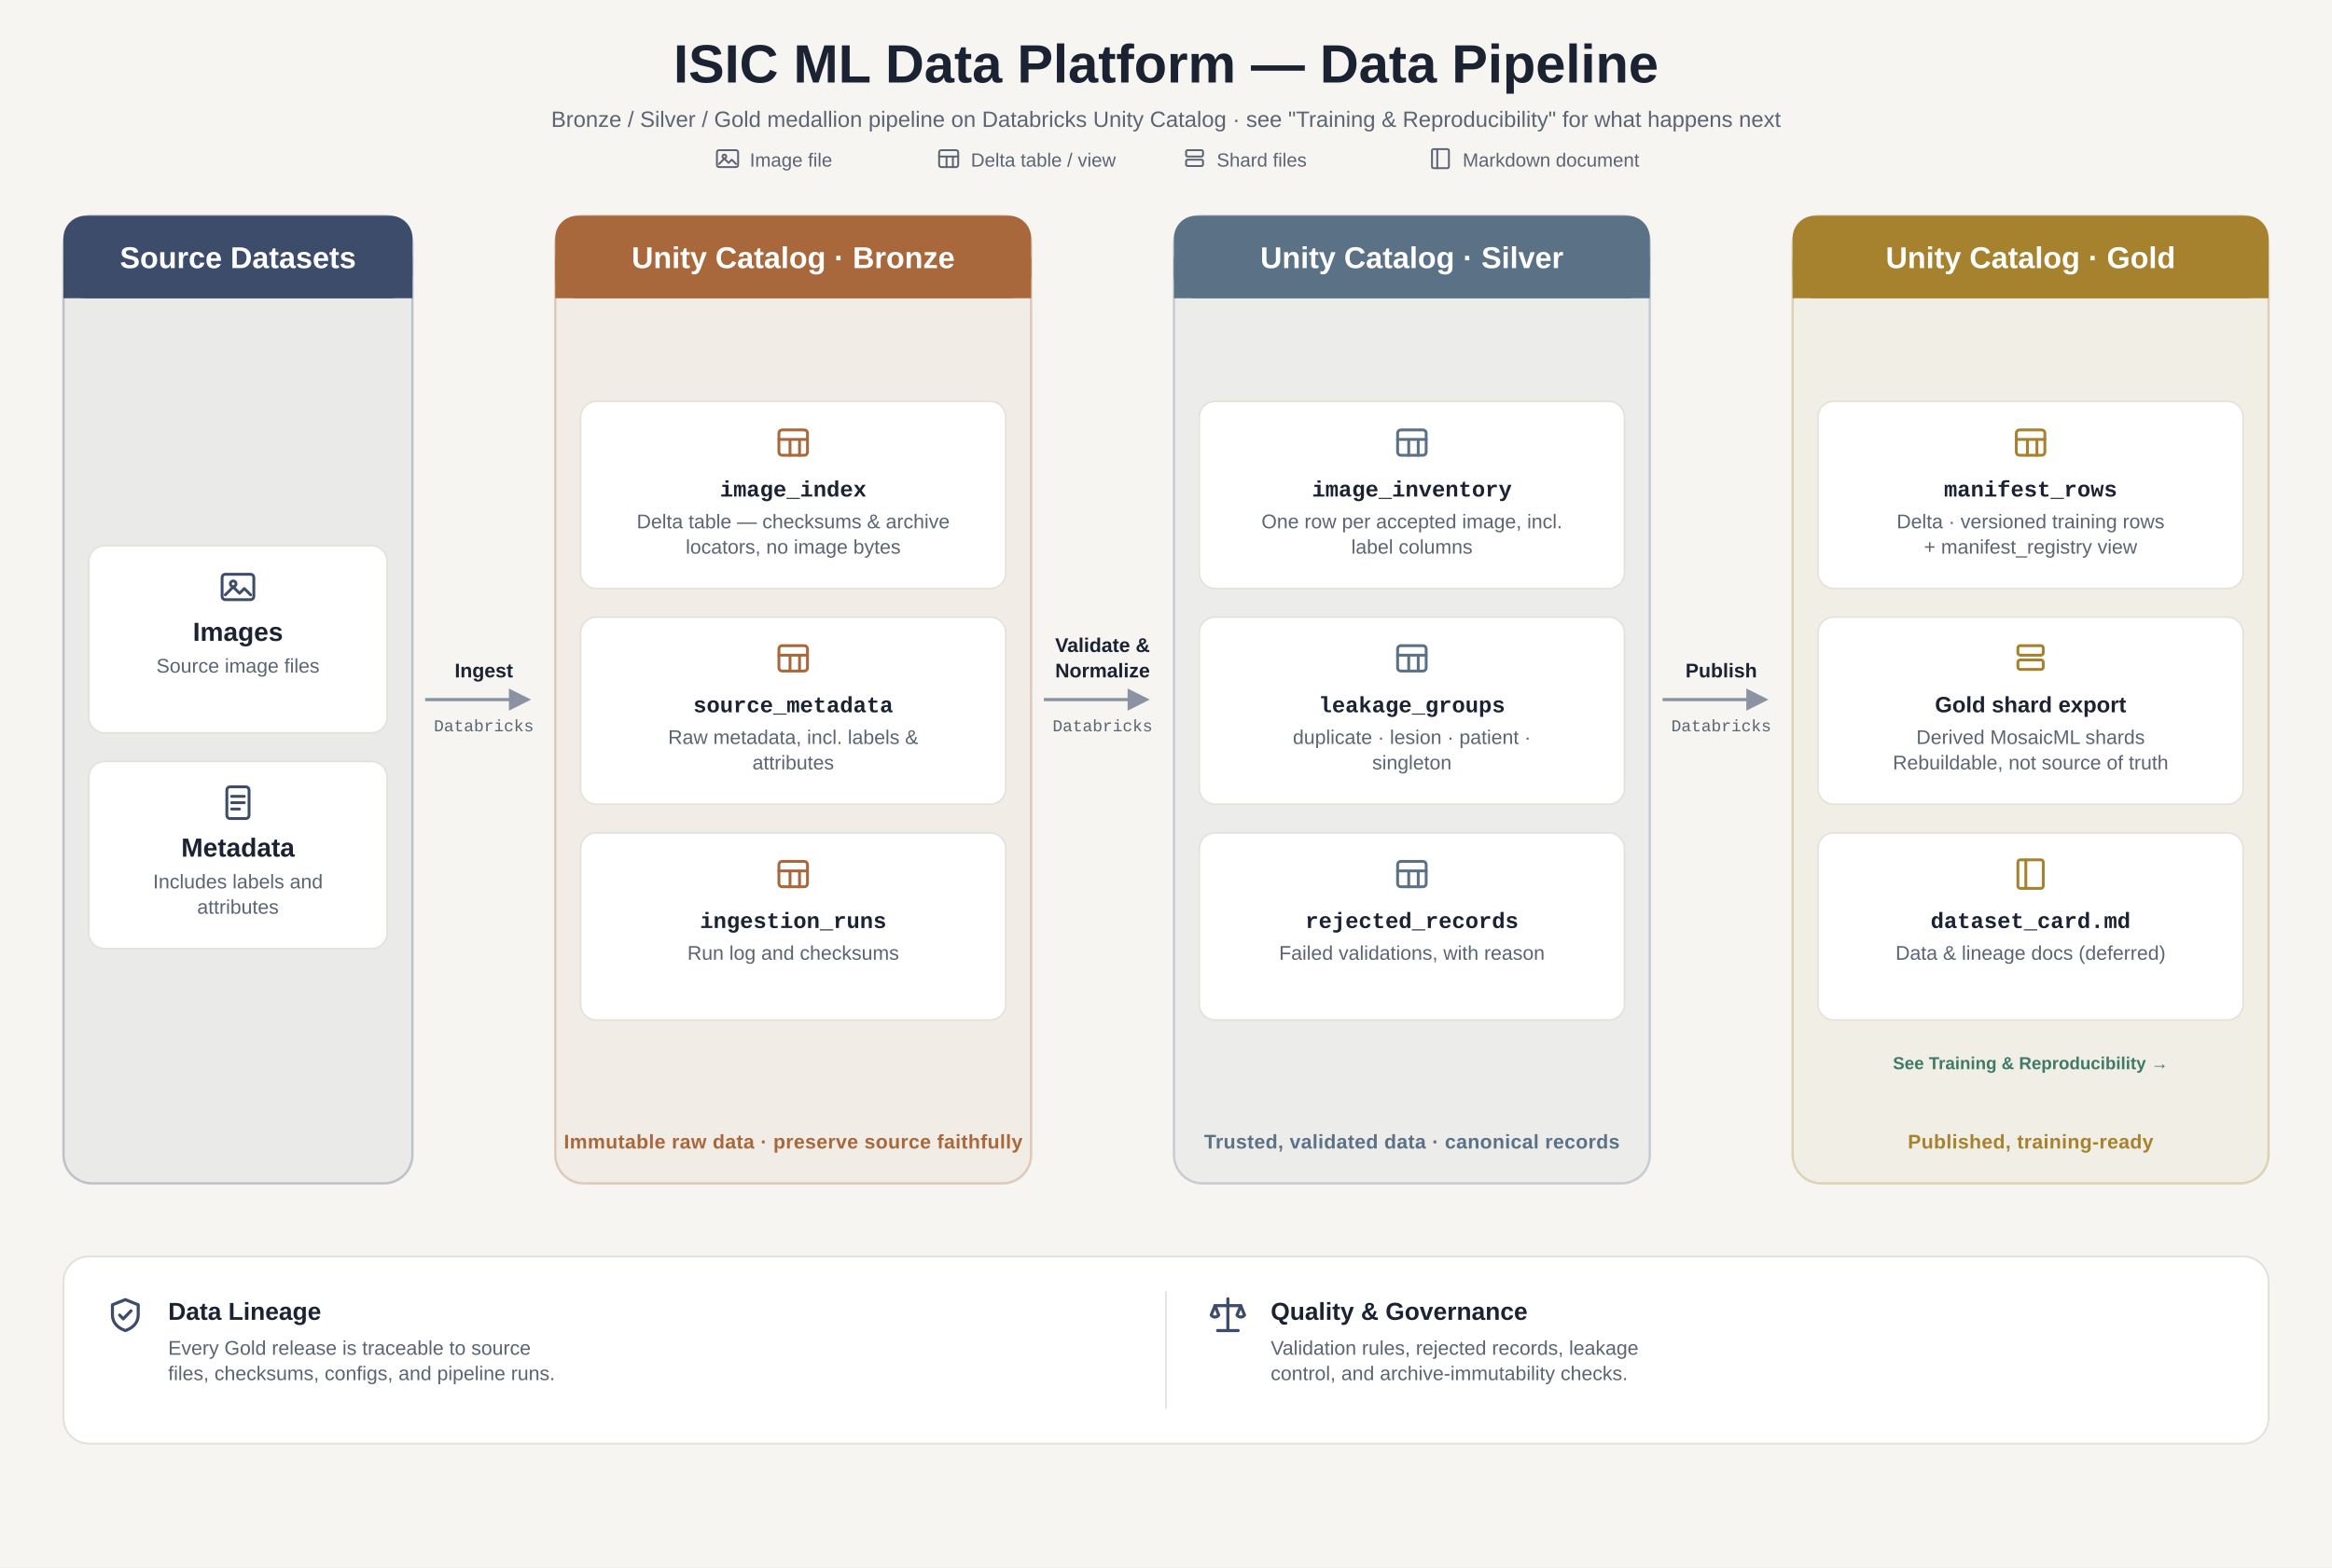
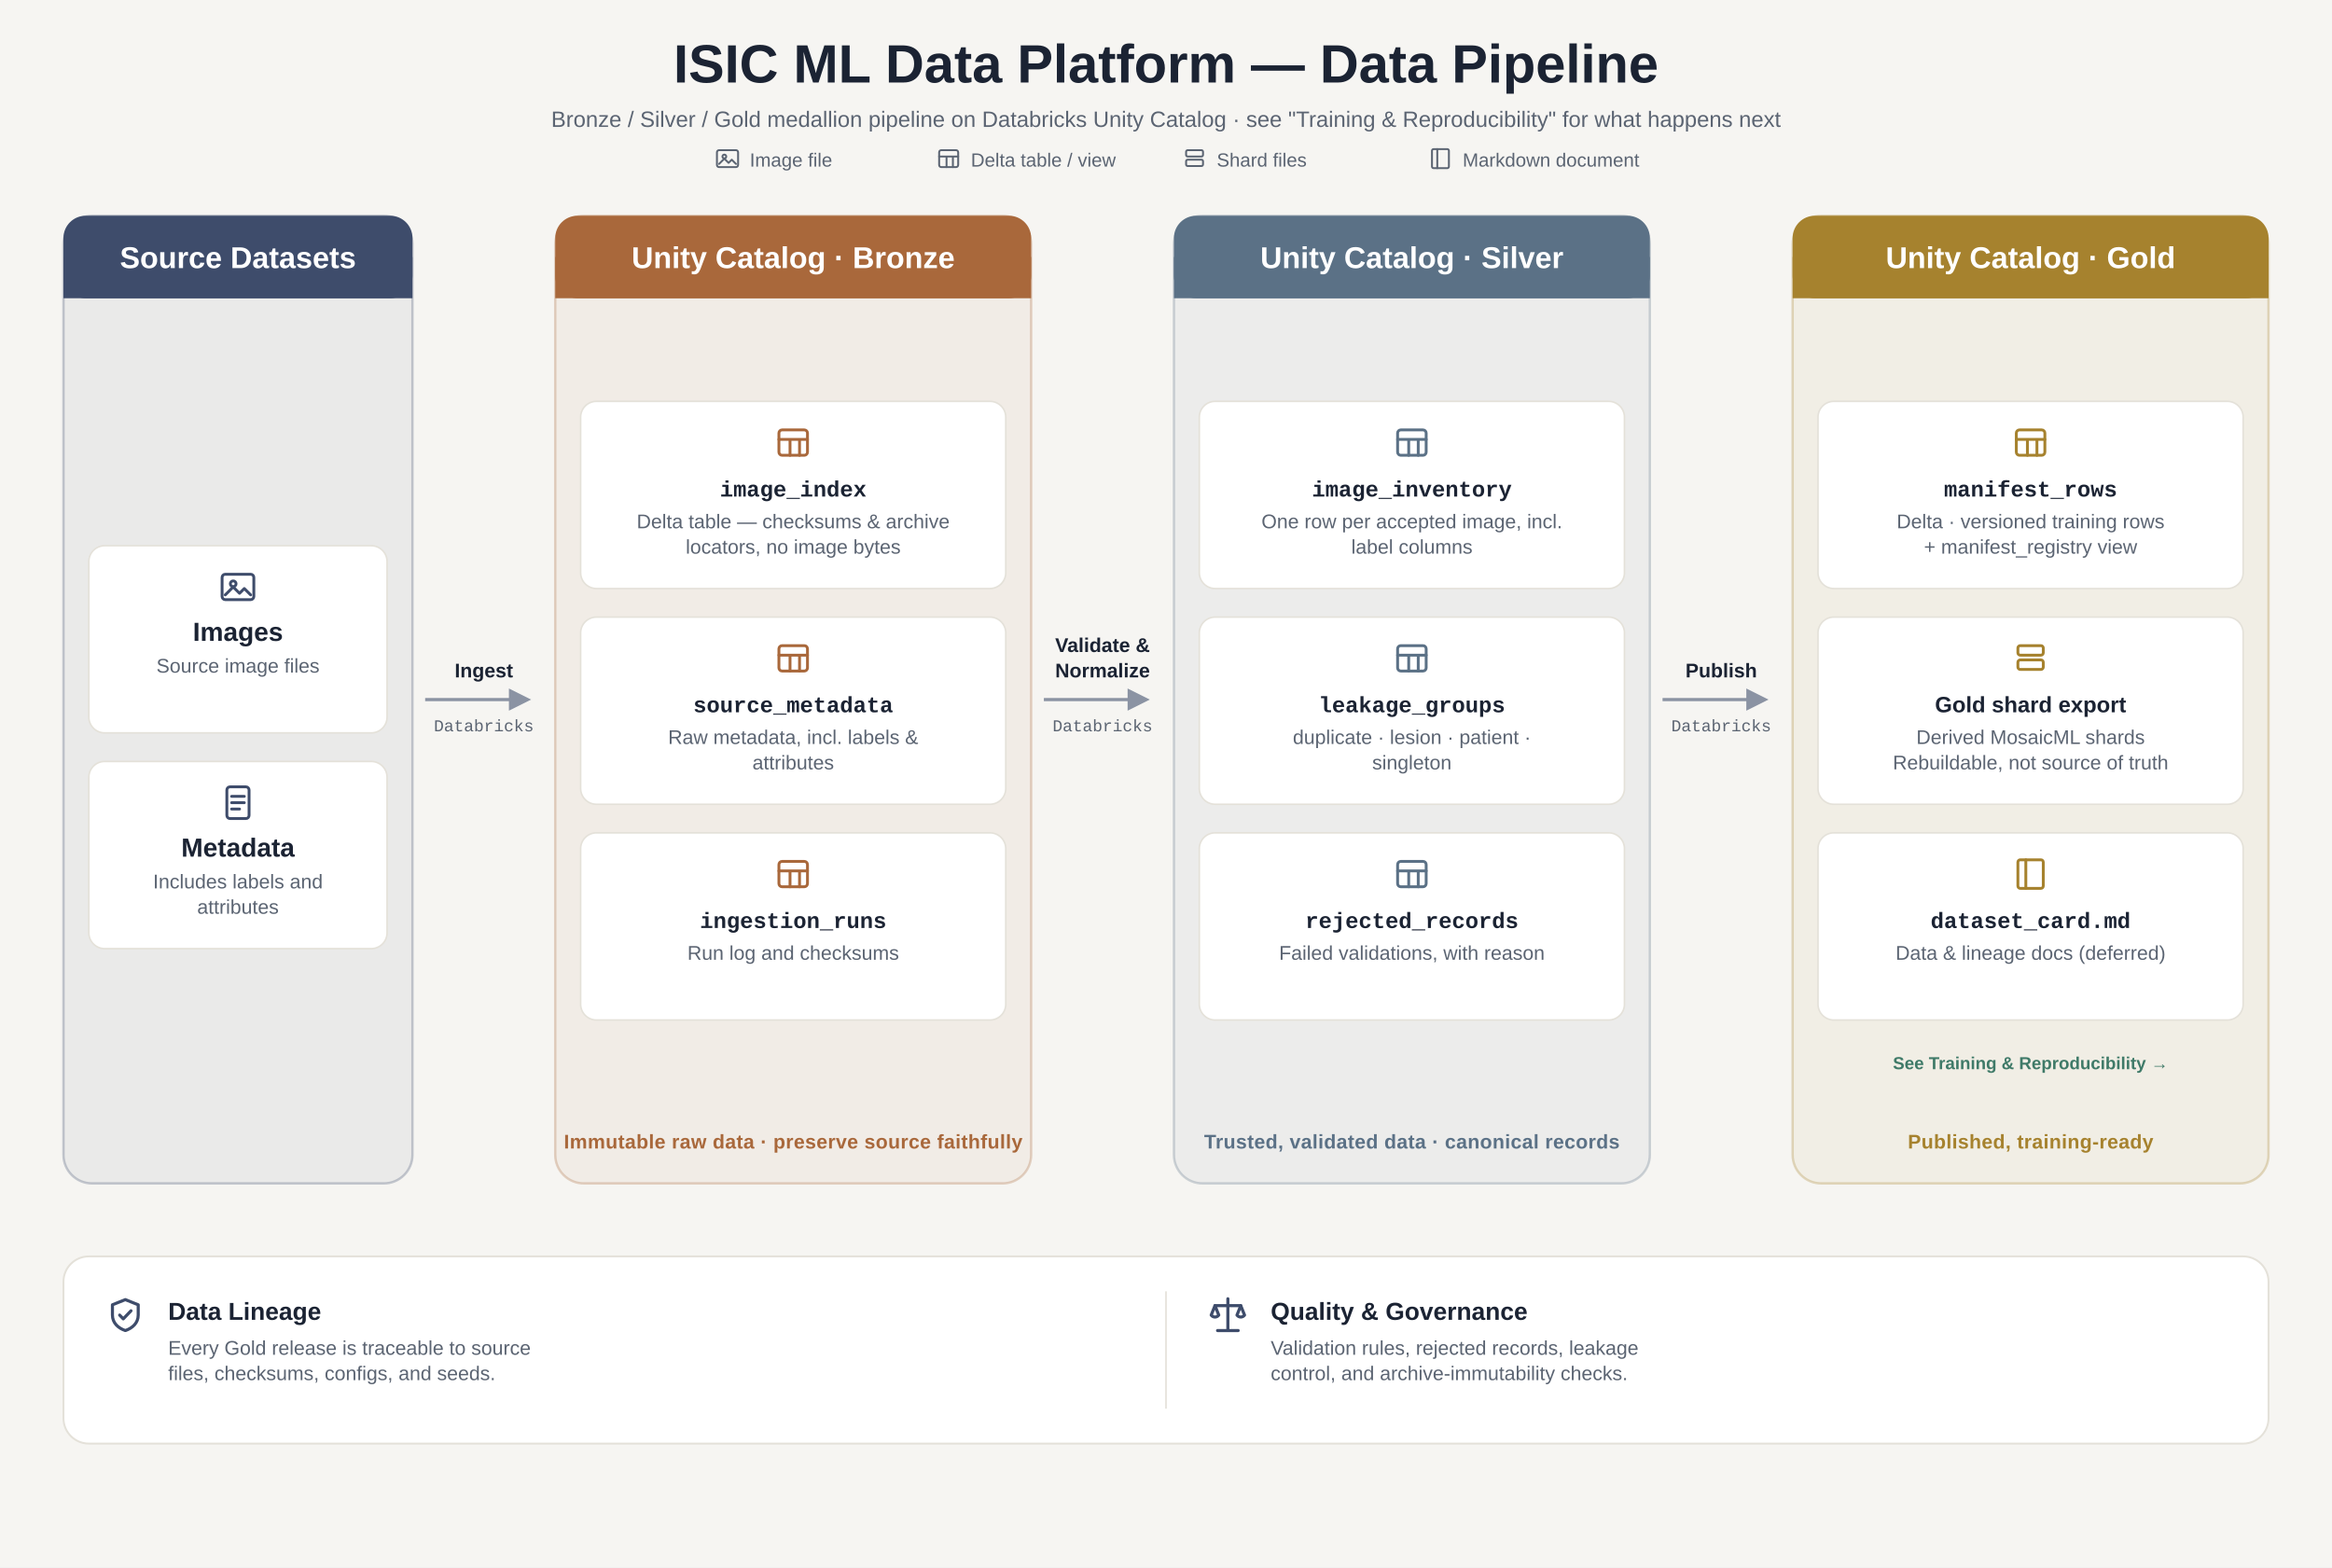
<svg xmlns="http://www.w3.org/2000/svg" viewBox="0 0 1470 988" font-family="'IBM Plex Sans', ui-sans-serif, system-ui, -apple-system, 'Segoe UI', Arial, sans-serif">
  <defs>
    <marker id="arrowHead" viewBox="0 0 10 10" refX="8" refY="5" markerWidth="7" markerHeight="7" orient="auto-start-reverse">
      <path d="M0,0 L10,5 L0,10 Z" fill="#8B93A3" />
    </marker>
  </defs>
  <rect x="0" y="0" width="1470" height="988" fill="#F6F5F2" />
  <text x="735.0" y="52" text-anchor="middle" font-size="34" font-weight="700" fill="#1B2333">ISIC ML Data Platform — Data Pipeline</text>
  <text x="735.0" y="80" text-anchor="middle" font-size="14" fill="#5B6472">Bronze / Silver / Gold medallion pipeline on Databricks Unity Catalog · see "Training &amp; Reproducibility" for what happens next</text>
  <g transform="translate(450.6,92) scale(0.6666667)" fill="none" stroke="#5B6472" stroke-width="1.8" stroke-linecap="round" stroke-linejoin="round">
    <rect x="2" y="4" width="20" height="16" rx="2" />
    <circle cx="9" cy="10" r="1.8" />
    <path d="M4 17 L9 12 L13 16 L16 13 L20 17" />
  </g>
  <text x="472.6" y="105" font-size="12" fill="#5B6472">Image file</text>
  <g transform="translate(590.0,92) scale(0.6666667)" fill="none" stroke="#5B6472" stroke-width="1.8" stroke-linecap="round" stroke-linejoin="round">
    <rect x="3" y="4" width="18" height="16" rx="2" />
    <path d="M3 10 H21 M10 10 V20 M16 10 V20" />
  </g>
  <text x="612.0" y="105" font-size="12" fill="#5B6472">Delta table / view</text>
  <g transform="translate(745.0,92) scale(0.6666667)" fill="none" stroke="#5B6472" stroke-width="1.8" stroke-linecap="round" stroke-linejoin="round">
    <rect x="4" y="4" width="16" height="6" rx="1.5" />
    <rect x="4" y="13" width="16" height="6" rx="1.5" />
  </g>
  <text x="767.0" y="105" font-size="12" fill="#5B6472">Shard files</text>
  <g transform="translate(900.0,92) scale(0.6666667)" fill="none" stroke="#5B6472" stroke-width="1.8" stroke-linecap="round" stroke-linejoin="round">
    <rect x="4" y="3" width="16" height="18" rx="1.5" />
    <path d="M9 3 V21" />
  </g>
  <text x="922.0" y="105" font-size="12" fill="#5B6472">Markdown document</text>
  <rect x="40" y="136" width="220" height="610" rx="18" fill="rgba(62,76,107,0.07)" stroke="rgba(62,76,107,0.28)" stroke-width="1.5" />
  <rect x="40" y="136" width="220" height="52" rx="14" fill="#3E4C6B" />
  <rect x="40" y="162" width="220" height="26" fill="#3E4C6B" />
  <text x="150.0" y="169" text-anchor="middle" font-size="19" font-weight="600" fill="#FFFFFF">Source Datasets</text>
  <rect x="56" y="344.0" width="188" height="118" rx="10" fill="#FFFFFF" stroke="#E4E1D9" stroke-width="1" />
  <g transform="translate(138.0,358.0) scale(1.0)" fill="none" stroke="#3E4C6B" stroke-width="1.8" stroke-linecap="round" stroke-linejoin="round">
    <rect x="2" y="4" width="20" height="16" rx="2" />
    <circle cx="9" cy="10" r="1.8" />
    <path d="M4 17 L9 12 L13 16 L16 13 L20 17" />
  </g>
  <text x="150.0" y="404.0" text-anchor="middle" font-size="16.5" font-weight="600" fill="#1B2333">Images</text>
  <text x="150.0" y="424.0" text-anchor="middle" font-size="12.5" fill="#5B6472">Source image files</text>
  <rect x="56" y="480.0" width="188" height="118" rx="10" fill="#FFFFFF" stroke="#E4E1D9" stroke-width="1" />
  <g transform="translate(138.0,494.0) scale(1.0)" fill="none" stroke="#3E4C6B" stroke-width="1.8" stroke-linecap="round" stroke-linejoin="round">
    <rect x="5" y="2" width="14" height="20" rx="2" />
    <path d="M8 8 H16 M8 12 H16 M8 16 H13" />
  </g>
  <text x="150.0" y="540.0" text-anchor="middle" font-size="16.5" font-weight="600" fill="#1B2333">Metadata</text>
  <text x="150.0" y="560.0" text-anchor="middle" font-size="12.5" fill="#5B6472">Includes labels and</text>
  <text x="150.0" y="576.0" text-anchor="middle" font-size="12.5" fill="#5B6472">attributes</text>
  <rect x="350" y="136" width="300" height="610" rx="18" fill="rgba(169,104,59,0.07)" stroke="rgba(169,104,59,0.28)" stroke-width="1.5" />
  <rect x="350" y="136" width="300" height="52" rx="14" fill="#A9683B" />
  <rect x="350" y="162" width="300" height="26" fill="#A9683B" />
  <text x="500.0" y="169" text-anchor="middle" font-size="19" font-weight="600" fill="#FFFFFF">Unity Catalog · Bronze</text>
  <rect x="366" y="253.0" width="268" height="118" rx="10" fill="#FFFFFF" stroke="#E4E1D9" stroke-width="1" />
  <g transform="translate(488.0,267.0) scale(1.0)" fill="none" stroke="#A9683B" stroke-width="1.8" stroke-linecap="round" stroke-linejoin="round">
    <rect x="3" y="4" width="18" height="16" rx="2" />
    <path d="M3 10 H21 M10 10 V20 M16 10 V20" />
  </g>
  <text x="500.0" y="313.0" text-anchor="middle" font-family="'IBM Plex Mono', ui-monospace, 'SFMono-Regular', Consolas, 'Liberation Mono', monospace" font-size="14" font-weight="600" fill="#1B2333">image_index</text>
  <text x="500.0" y="333.0" text-anchor="middle" font-size="12.5" fill="#5B6472">Delta table — checksums &amp; archive</text>
  <text x="500.0" y="349.0" text-anchor="middle" font-size="12.5" fill="#5B6472">locators, no image bytes</text>
  <rect x="366" y="389.0" width="268" height="118" rx="10" fill="#FFFFFF" stroke="#E4E1D9" stroke-width="1" />
  <g transform="translate(488.0,403.0) scale(1.0)" fill="none" stroke="#A9683B" stroke-width="1.8" stroke-linecap="round" stroke-linejoin="round">
    <rect x="3" y="4" width="18" height="16" rx="2" />
    <path d="M3 10 H21 M10 10 V20 M16 10 V20" />
  </g>
  <text x="500.0" y="449.0" text-anchor="middle" font-family="'IBM Plex Mono', ui-monospace, 'SFMono-Regular', Consolas, 'Liberation Mono', monospace" font-size="14" font-weight="600" fill="#1B2333">source_metadata</text>
  <text x="500.0" y="469.0" text-anchor="middle" font-size="12.5" fill="#5B6472">Raw metadata, incl. labels &amp;</text>
  <text x="500.0" y="485.0" text-anchor="middle" font-size="12.5" fill="#5B6472">attributes</text>
  <rect x="366" y="525.0" width="268" height="118" rx="10" fill="#FFFFFF" stroke="#E4E1D9" stroke-width="1" />
  <g transform="translate(488.0,539.0) scale(1.0)" fill="none" stroke="#A9683B" stroke-width="1.8" stroke-linecap="round" stroke-linejoin="round">
    <rect x="3" y="4" width="18" height="16" rx="2" />
    <path d="M3 10 H21 M10 10 V20 M16 10 V20" />
  </g>
  <text x="500.0" y="585.0" text-anchor="middle" font-family="'IBM Plex Mono', ui-monospace, 'SFMono-Regular', Consolas, 'Liberation Mono', monospace" font-size="14" font-weight="600" fill="#1B2333">ingestion_runs</text>
  <text x="500.0" y="605.0" text-anchor="middle" font-size="12.5" fill="#5B6472">Run log and checksums</text>
  <text x="500.0" y="724" text-anchor="middle" font-size="12.5" font-weight="600" letter-spacing="0.2" fill="#A9683B">Immutable raw data · preserve source faithfully</text>
  <rect x="740" y="136" width="300" height="610" rx="18" fill="rgba(91,113,134,0.07)" stroke="rgba(91,113,134,0.28)" stroke-width="1.5" />
  <rect x="740" y="136" width="300" height="52" rx="14" fill="#5B7186" />
  <rect x="740" y="162" width="300" height="26" fill="#5B7186" />
  <text x="890.0" y="169" text-anchor="middle" font-size="19" font-weight="600" fill="#FFFFFF">Unity Catalog · Silver</text>
  <rect x="756" y="253.0" width="268" height="118" rx="10" fill="#FFFFFF" stroke="#E4E1D9" stroke-width="1" />
  <g transform="translate(878.0,267.0) scale(1.0)" fill="none" stroke="#5B7186" stroke-width="1.8" stroke-linecap="round" stroke-linejoin="round">
    <rect x="3" y="4" width="18" height="16" rx="2" />
    <path d="M3 10 H21 M10 10 V20 M16 10 V20" />
  </g>
  <text x="890.0" y="313.0" text-anchor="middle" font-family="'IBM Plex Mono', ui-monospace, 'SFMono-Regular', Consolas, 'Liberation Mono', monospace" font-size="14" font-weight="600" fill="#1B2333">image_inventory</text>
  <text x="890.0" y="333.0" text-anchor="middle" font-size="12.5" fill="#5B6472">One row per accepted image, incl.</text>
  <text x="890.0" y="349.0" text-anchor="middle" font-size="12.5" fill="#5B6472">label columns</text>
  <rect x="756" y="389.0" width="268" height="118" rx="10" fill="#FFFFFF" stroke="#E4E1D9" stroke-width="1" />
  <g transform="translate(878.0,403.0) scale(1.0)" fill="none" stroke="#5B7186" stroke-width="1.8" stroke-linecap="round" stroke-linejoin="round">
    <rect x="3" y="4" width="18" height="16" rx="2" />
    <path d="M3 10 H21 M10 10 V20 M16 10 V20" />
  </g>
  <text x="890.0" y="449.0" text-anchor="middle" font-family="'IBM Plex Mono', ui-monospace, 'SFMono-Regular', Consolas, 'Liberation Mono', monospace" font-size="14" font-weight="600" fill="#1B2333">leakage_groups</text>
  <text x="890.0" y="469.0" text-anchor="middle" font-size="12.5" fill="#5B6472">duplicate · lesion · patient ·</text>
  <text x="890.0" y="485.0" text-anchor="middle" font-size="12.5" fill="#5B6472">singleton</text>
  <rect x="756" y="525.0" width="268" height="118" rx="10" fill="#FFFFFF" stroke="#E4E1D9" stroke-width="1" />
  <g transform="translate(878.0,539.0) scale(1.0)" fill="none" stroke="#5B7186" stroke-width="1.8" stroke-linecap="round" stroke-linejoin="round">
    <rect x="3" y="4" width="18" height="16" rx="2" />
    <path d="M3 10 H21 M10 10 V20 M16 10 V20" />
  </g>
  <text x="890.0" y="585.0" text-anchor="middle" font-family="'IBM Plex Mono', ui-monospace, 'SFMono-Regular', Consolas, 'Liberation Mono', monospace" font-size="14" font-weight="600" fill="#1B2333">rejected_records</text>
  <text x="890.0" y="605.0" text-anchor="middle" font-size="12.5" fill="#5B6472">Failed validations, with reason</text>
  <text x="890.0" y="724" text-anchor="middle" font-size="12.5" font-weight="600" letter-spacing="0.2" fill="#5B7186">Trusted, validated data · canonical records</text>
  <rect x="1130" y="136" width="300" height="610" rx="18" fill="rgba(166,130,46,0.07)" stroke="rgba(166,130,46,0.28)" stroke-width="1.5" />
  <rect x="1130" y="136" width="300" height="52" rx="14" fill="#A6822E" />
  <rect x="1130" y="162" width="300" height="26" fill="#A6822E" />
  <text x="1280.0" y="169" text-anchor="middle" font-size="19" font-weight="600" fill="#FFFFFF">Unity Catalog · Gold</text>
  <rect x="1146" y="253.0" width="268" height="118" rx="10" fill="#FFFFFF" stroke="#E4E1D9" stroke-width="1" />
  <g transform="translate(1268.0,267.0) scale(1.0)" fill="none" stroke="#A6822E" stroke-width="1.8" stroke-linecap="round" stroke-linejoin="round">
    <rect x="3" y="4" width="18" height="16" rx="2" />
    <path d="M3 10 H21 M10 10 V20 M16 10 V20" />
  </g>
  <text x="1280.0" y="313.0" text-anchor="middle" font-family="'IBM Plex Mono', ui-monospace, 'SFMono-Regular', Consolas, 'Liberation Mono', monospace" font-size="14" font-weight="600" fill="#1B2333">manifest_rows</text>
  <text x="1280.0" y="333.0" text-anchor="middle" font-size="12.5" fill="#5B6472">Delta · versioned training rows</text>
  <text x="1280.0" y="349.0" text-anchor="middle" font-size="12.5" fill="#5B6472">+ manifest_registry view</text>
  <rect x="1146" y="389.0" width="268" height="118" rx="10" fill="#FFFFFF" stroke="#E4E1D9" stroke-width="1" />
  <g transform="translate(1268.0,403.0) scale(1.0)" fill="none" stroke="#A6822E" stroke-width="1.8" stroke-linecap="round" stroke-linejoin="round">
    <rect x="4" y="4" width="16" height="6" rx="1.5" />
    <rect x="4" y="13" width="16" height="6" rx="1.5" />
  </g>
  <text x="1280.0" y="449.0" text-anchor="middle" font-weight="600" font-size="14" fill="#1B2333">Gold shard export</text>
  <text x="1280.0" y="469.0" text-anchor="middle" font-size="12.5" fill="#5B6472">Derived MosaicML shards</text>
  <text x="1280.0" y="485.0" text-anchor="middle" font-size="12.5" fill="#5B6472">Rebuildable, not source of truth</text>
  <rect x="1146" y="525.0" width="268" height="118" rx="10" fill="#FFFFFF" stroke="#E4E1D9" stroke-width="1" />
  <g transform="translate(1268.0,539.0) scale(1.0)" fill="none" stroke="#A6822E" stroke-width="1.8" stroke-linecap="round" stroke-linejoin="round">
    <rect x="4" y="3" width="16" height="18" rx="1.5" />
    <path d="M9 3 V21" />
  </g>
  <text x="1280.0" y="585.0" text-anchor="middle" font-family="'IBM Plex Mono', ui-monospace, 'SFMono-Regular', Consolas, 'Liberation Mono', monospace" font-size="14" font-weight="600" fill="#1B2333">dataset_card.md</text>
  <text x="1280.0" y="605.0" text-anchor="middle" font-size="12.5" fill="#5B6472">Data &amp; lineage docs (deferred)</text>
  <text x="1280.0" y="724" text-anchor="middle" font-size="12.5" font-weight="600" letter-spacing="0.2" fill="#A6822E">Published, training-ready</text>
  <line x1="268" y1="441.0" x2="332" y2="441.0" stroke="#8B93A3" stroke-width="2" marker-end="url(#arrowHead)" />
  <text x="305.0" y="427.0" text-anchor="middle" font-size="12.5" font-weight="600" fill="#1B2333">Ingest</text>
  <text x="305.0" y="461.0" text-anchor="middle" font-family="'IBM Plex Mono', ui-monospace, 'SFMono-Regular', Consolas, 'Liberation Mono', monospace" font-size="10.5" fill="#5B6472">Databricks</text>
  <line x1="658" y1="441.0" x2="722" y2="441.0" stroke="#8B93A3" stroke-width="2" marker-end="url(#arrowHead)" />
  <text x="695.0" y="427.0" text-anchor="middle" font-size="12.5" font-weight="600" fill="#1B2333">Normalize</text>
  <text x="695.0" y="411.0" text-anchor="middle" font-size="12.5" font-weight="600" fill="#1B2333">Validate &amp;</text>
  <text x="695.0" y="461.0" text-anchor="middle" font-family="'IBM Plex Mono', ui-monospace, 'SFMono-Regular', Consolas, 'Liberation Mono', monospace" font-size="10.5" fill="#5B6472">Databricks</text>
  <line x1="1048" y1="441.0" x2="1112" y2="441.0" stroke="#8B93A3" stroke-width="2" marker-end="url(#arrowHead)" />
  <text x="1085.0" y="427.0" text-anchor="middle" font-size="12.5" font-weight="600" fill="#1B2333">Publish</text>
  <text x="1085.0" y="461.0" text-anchor="middle" font-family="'IBM Plex Mono', ui-monospace, 'SFMono-Regular', Consolas, 'Liberation Mono', monospace" font-size="10.5" fill="#5B6472">Databricks</text>
  <text x="1280.0" y="674" text-anchor="middle" font-size="11" font-weight="600" fill="#3F7A68">See Training &amp; Reproducibility →</text>
  <rect x="40" y="792" width="1390" height="118" rx="16" fill="#FFFFFF" stroke="#E4E1D9" stroke-width="1.2" />
  <g transform="translate(66.0,816) scale(1.083333)" fill="none" stroke="#3E4C6B" stroke-width="1.8" stroke-linecap="round" stroke-linejoin="round">
    <path d="M12 3 L19.5 6 V12 C19.5 16.5 16.2 19.6 12 21 C7.8 19.6 4.5 16.5 4.5 12 V6 Z" />
    <path d="M8.7 12 L10.8 14.2 L15.3 9.5" />
  </g>
  <text x="106.0" y="832" font-size="15.5" font-weight="700" fill="#1B2333">Data Lineage</text>
  <text x="106.0" y="854" font-size="12.5" fill="#5B6472">Every Gold release is traceable to source</text>
-   <text x="106.0" y="870" font-size="12.5" fill="#5B6472">files, checksums, configs, and pipeline runs.</text>
+   <text x="106.0" y="870" font-size="12.5" fill="#5B6472">files, checksums, configs, and seeds.</text>
  <line x1="735.0" y1="814" x2="735.0" y2="888" stroke="#E4E1D9" stroke-width="1" />
  <g transform="translate(761.0,816) scale(1.083333)" fill="none" stroke="#3E4C6B" stroke-width="1.8" stroke-linecap="round" stroke-linejoin="round">
    <path d="M12 2.5 V21 M6 21 H18" />
    <path d="M4.5 6.5 H12" />
    <path d="M2.3 12 A2.7 2.7 0 0 0 6.7 12 L4.5 6.5 Z" />
    <path d="M19.5 6.5 H12" />
    <path d="M17.3 12 A2.7 2.7 0 0 0 21.7 12 L19.5 6.5 Z" />
  </g>
  <text x="801.0" y="832" font-size="15.5" font-weight="700" fill="#1B2333">Quality &amp; Governance</text>
  <text x="801.0" y="854" font-size="12.5" fill="#5B6472">Validation rules, rejected records, leakage</text>
  <text x="801.0" y="870" font-size="12.5" fill="#5B6472">control, and archive-immutability checks.</text>
</svg>
